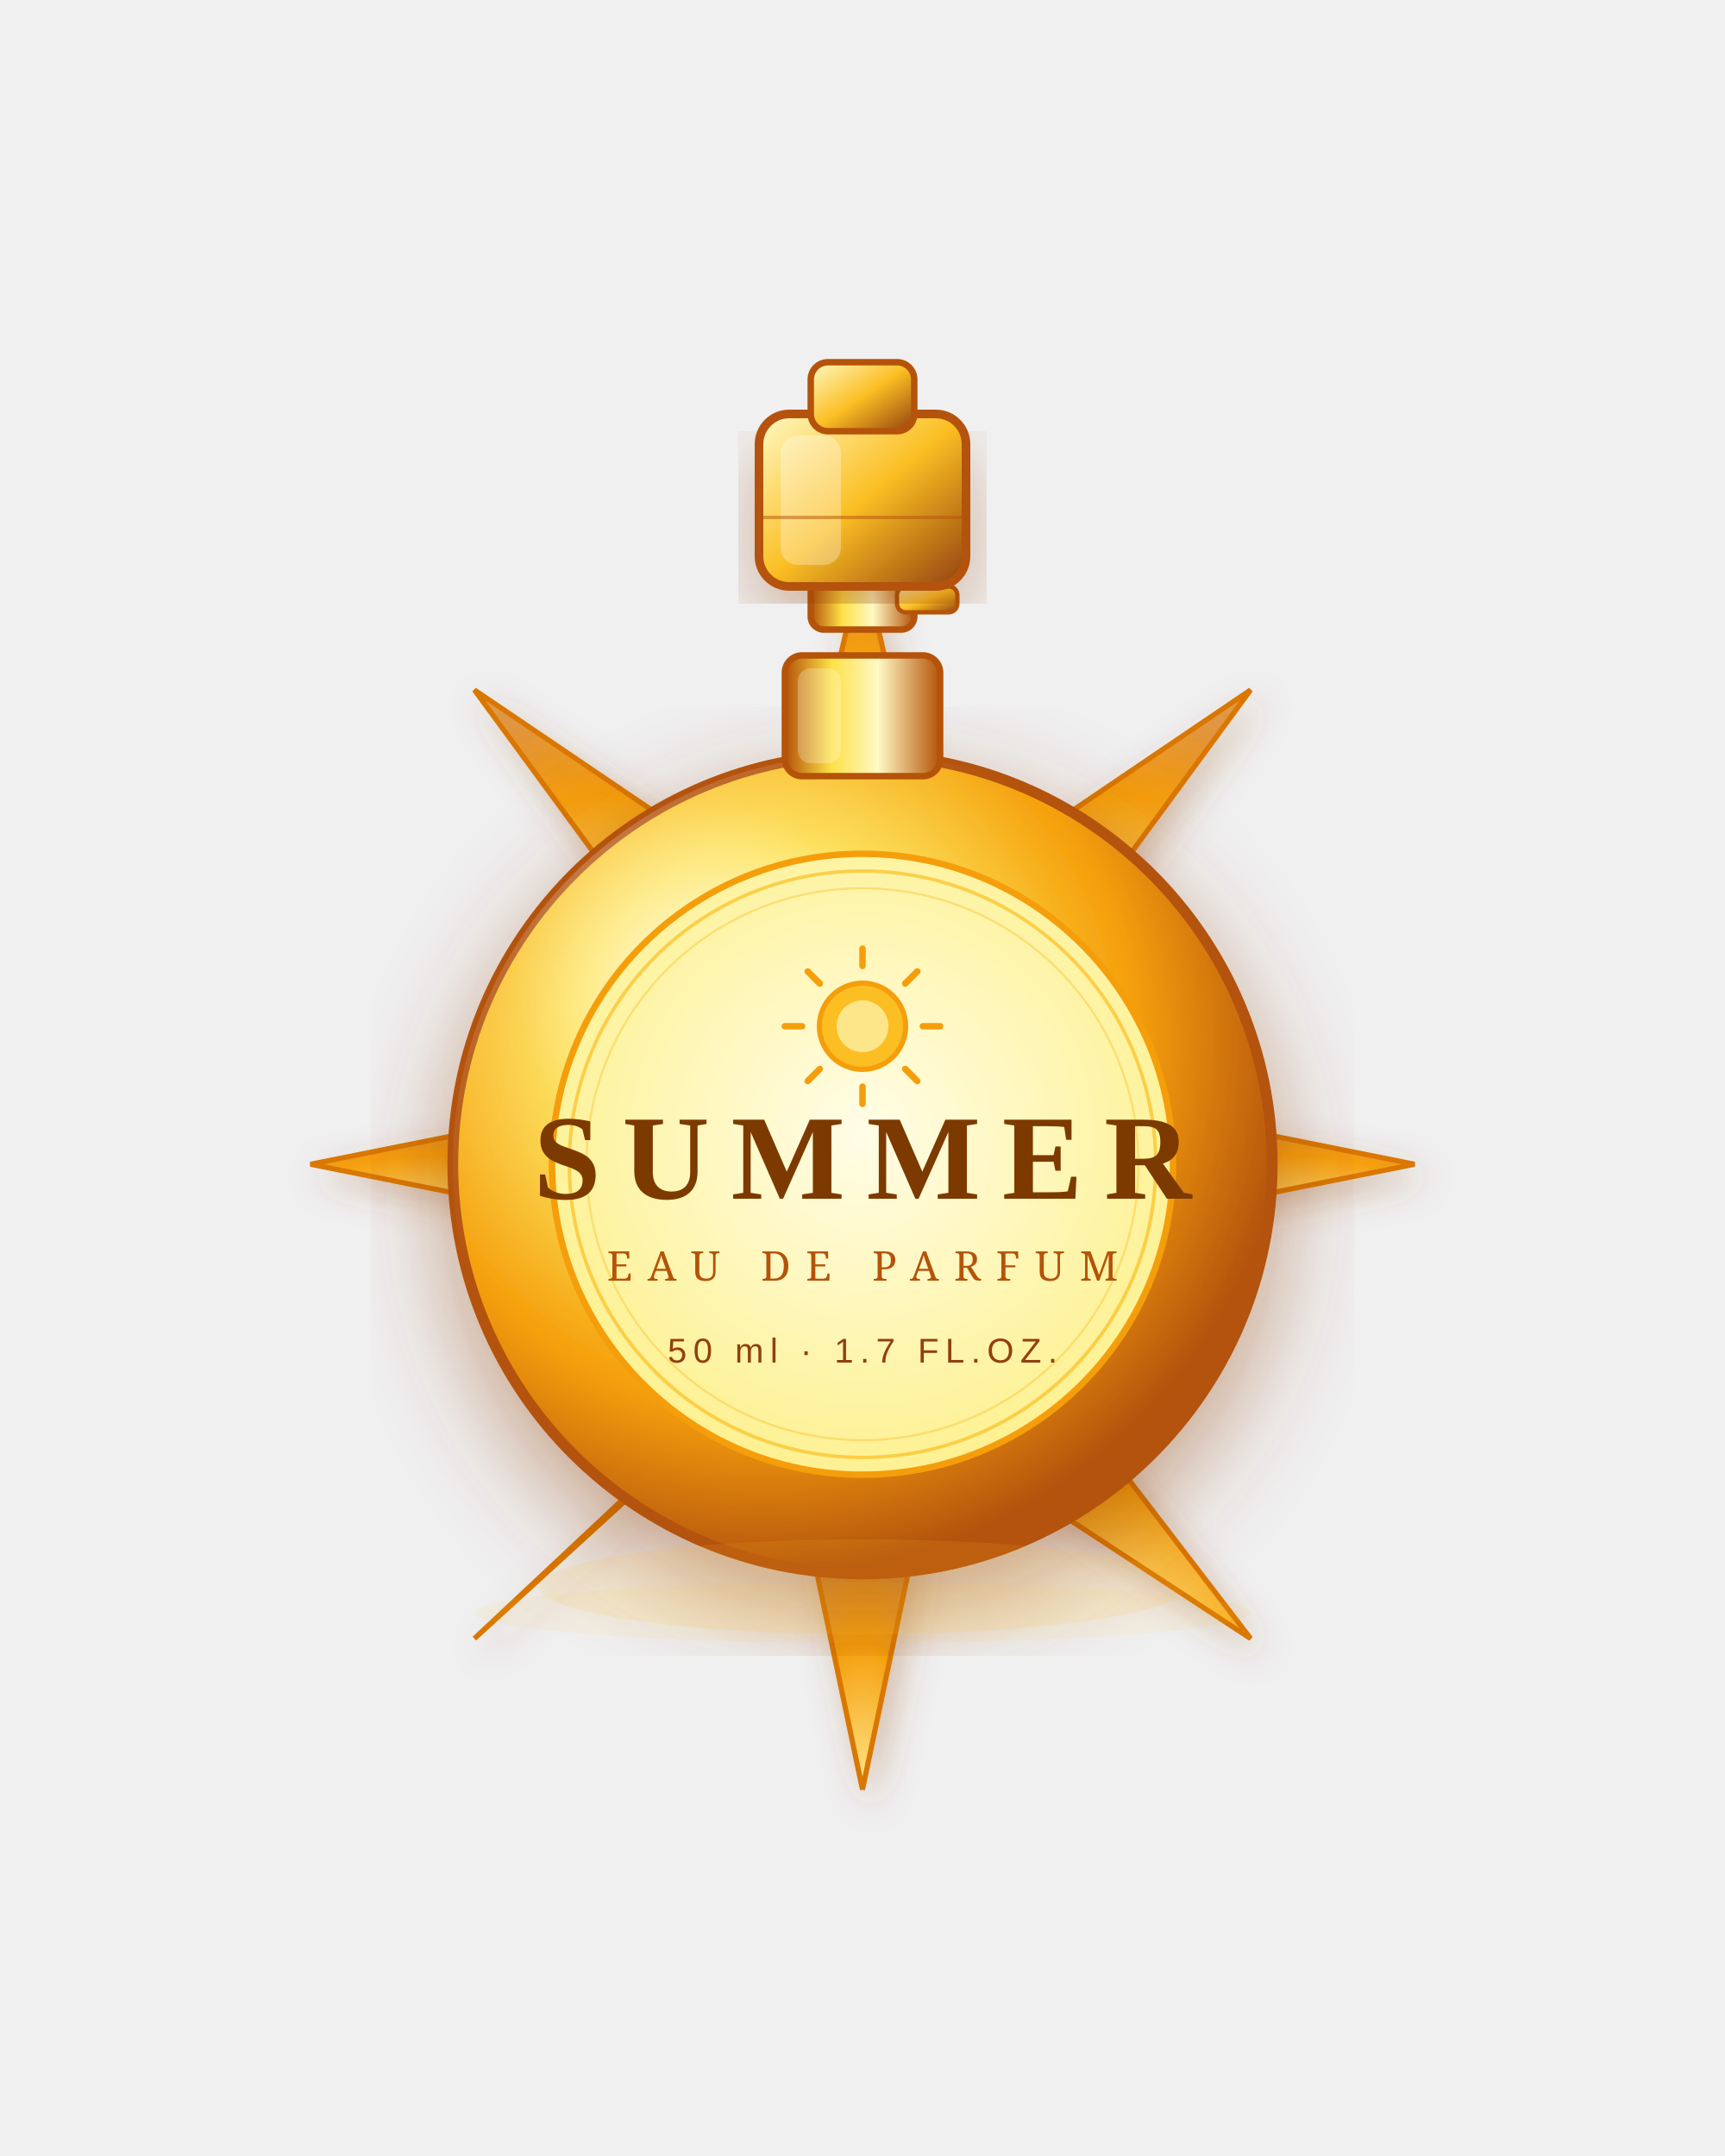
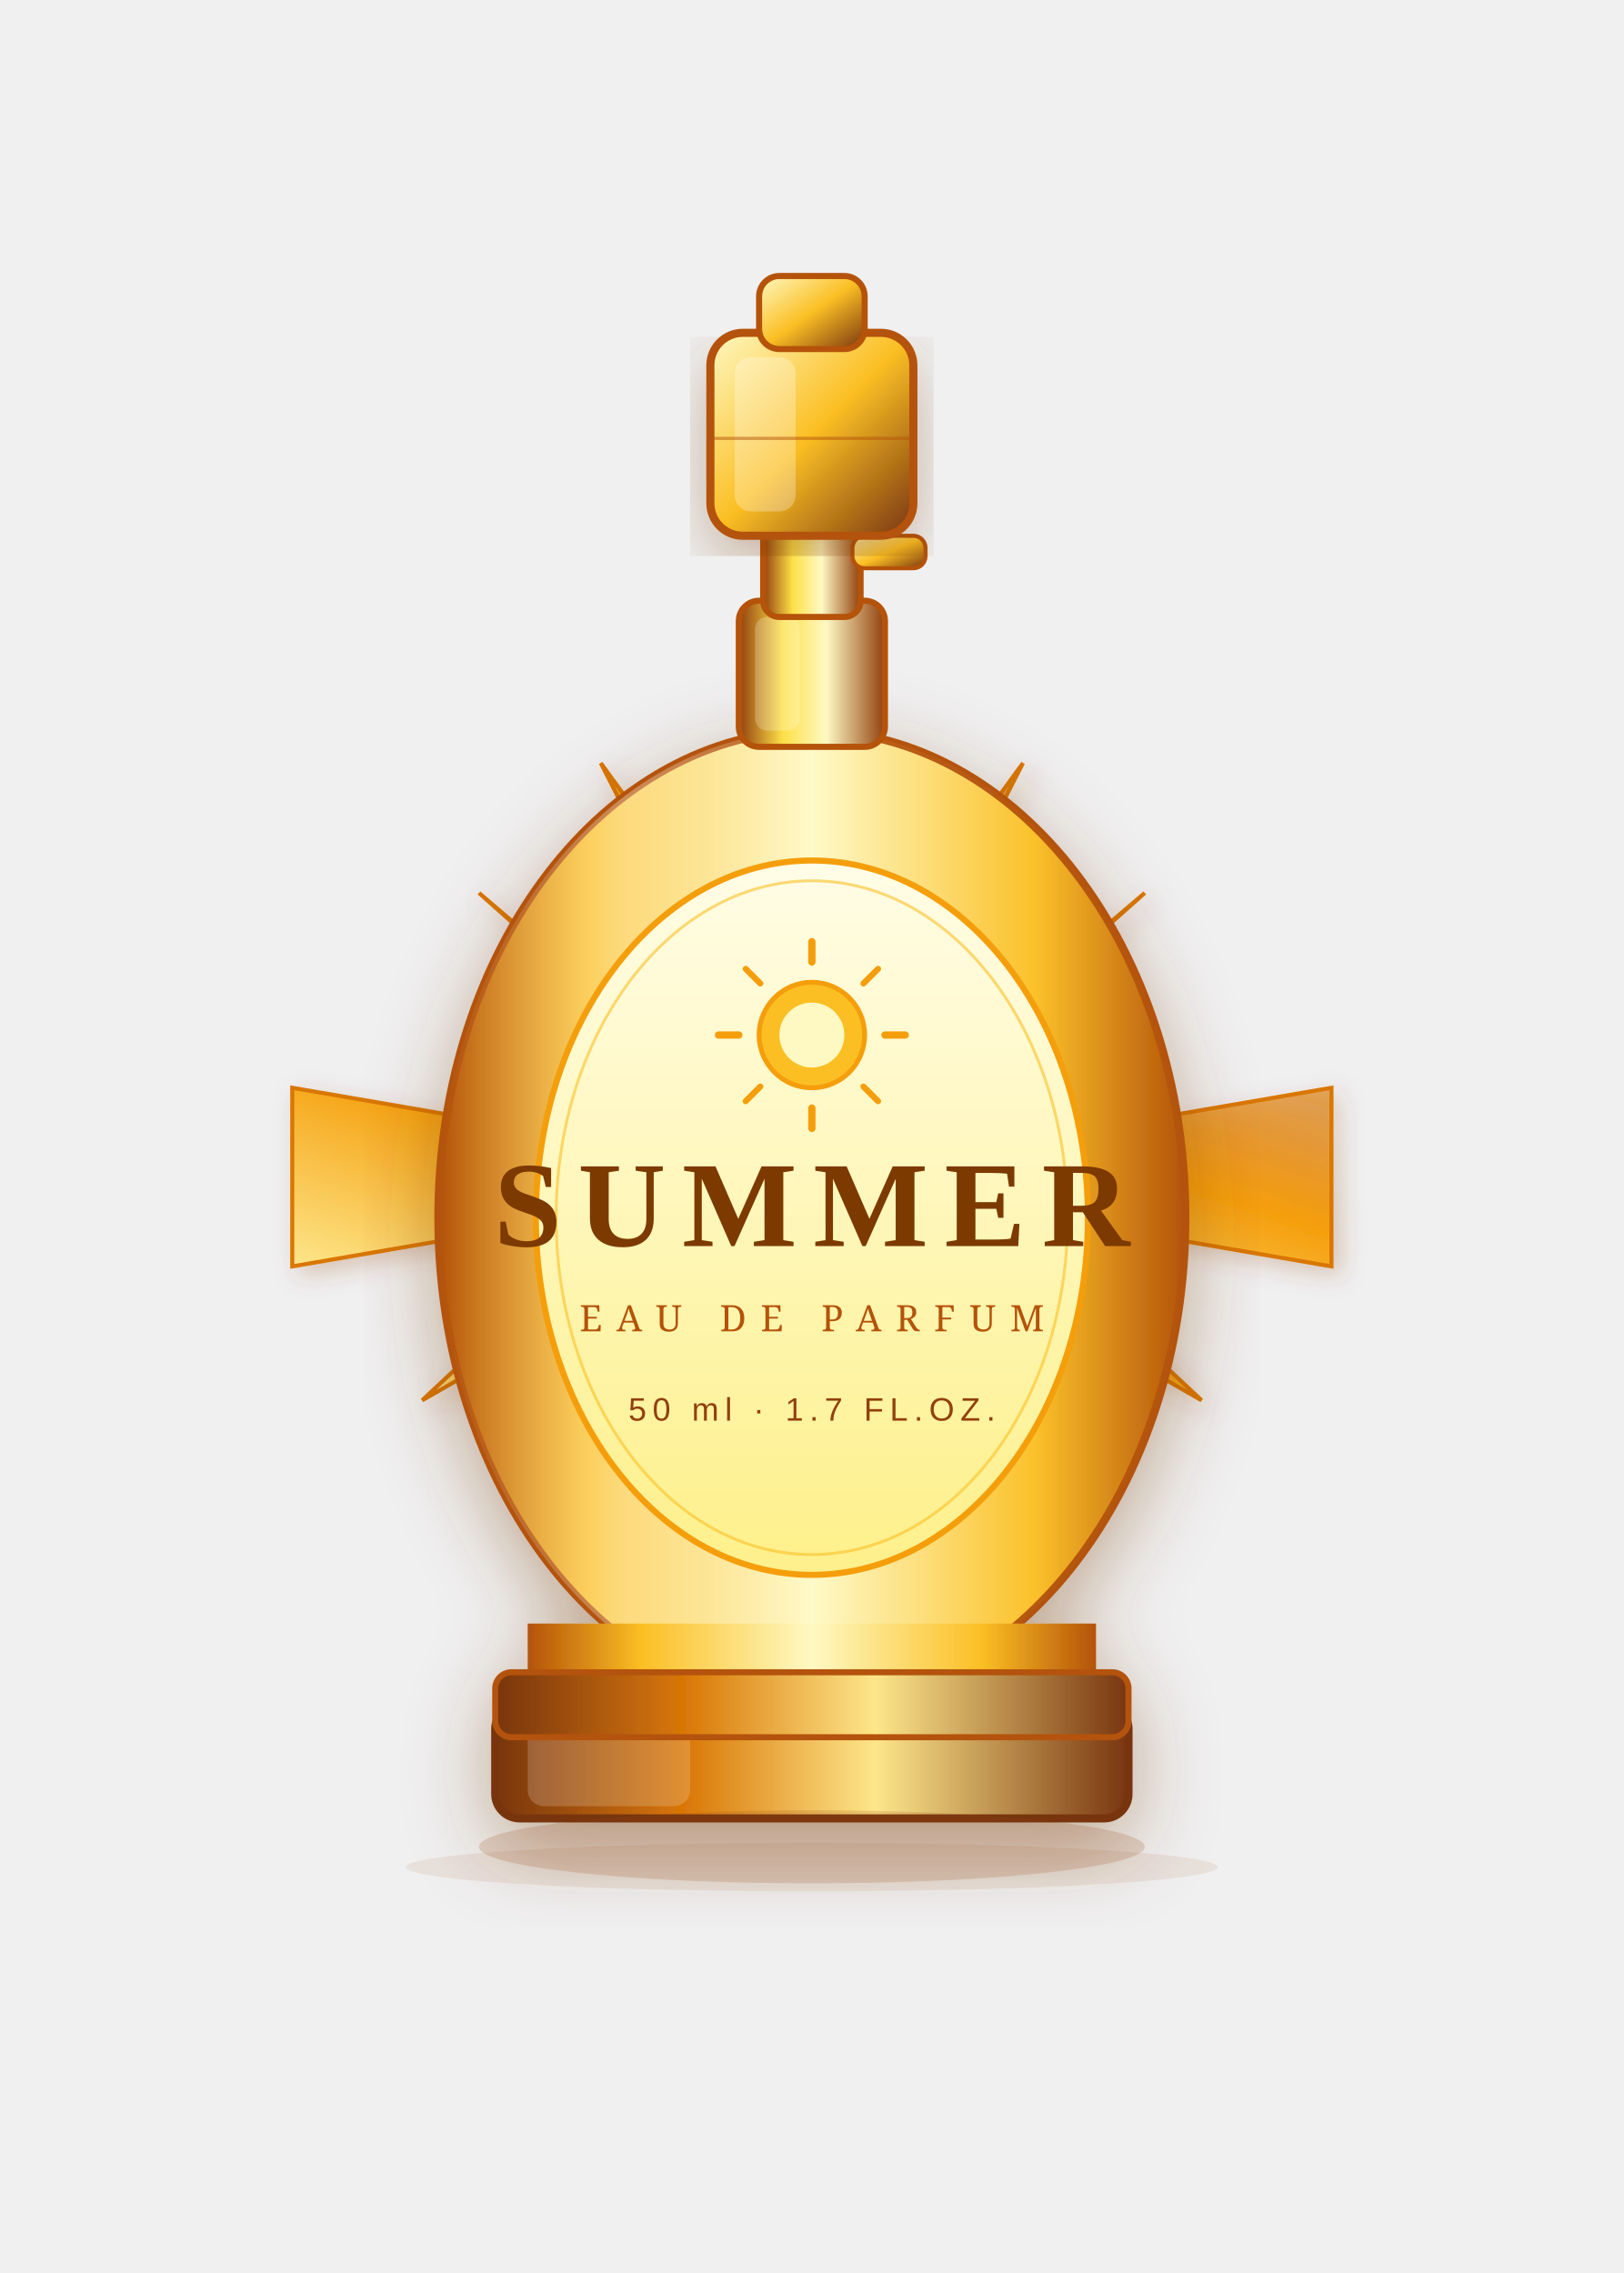
- <svg xmlns="http://www.w3.org/2000/svg" viewBox="0 0 400 500" width="400" height="500">
+ <svg xmlns="http://www.w3.org/2000/svg" viewBox="0 0 400 560" width="400" height="560">
  <defs>
-     <radialGradient id="bodyGrad" cx="38%" cy="35%" r="65%">
-       <stop offset="0%" style="stop-color:#fff9c4;stop-opacity:1" />
-       <stop offset="35%" style="stop-color:#fde047;stop-opacity:1" />
-       <stop offset="70%" style="stop-color:#f59e0b;stop-opacity:1" />
-       <stop offset="100%" style="stop-color:#b45309;stop-opacity:1" />
-     </radialGradient>
-     <radialGradient id="rayGrad" cx="50%" cy="100%" r="100%">
-       <stop offset="0%" style="stop-color:#fde68a;stop-opacity:1" />
-       <stop offset="60%" style="stop-color:#f59e0b;stop-opacity:1" />
-       <stop offset="100%" style="stop-color:#d97706;stop-opacity:0.7" />
-     </radialGradient>
-     <linearGradient id="neckGrad" x1="0%" y1="0%" x2="100%" y2="0%">
+     <linearGradient id="bodyGrad" x1="0%" y1="0%" x2="100%" y2="0%">
      <stop offset="0%" style="stop-color:#b45309" />
-       <stop offset="30%" style="stop-color:#fde047" />
-       <stop offset="60%" style="stop-color:#fff9c4" />
+       <stop offset="20%" style="stop-color:#fbbf24" />
+       <stop offset="50%" style="stop-color:#fef9c3" />
+       <stop offset="80%" style="stop-color:#fbbf24" />
      <stop offset="100%" style="stop-color:#b45309" />
    </linearGradient>
-     <linearGradient id="capGrad" x1="0%" y1="0%" x2="100%" y2="100%">
-       <stop offset="0%" style="stop-color:#fff9c4" />
-       <stop offset="50%" style="stop-color:#fbbf24" />
+     <linearGradient id="rayGrad" x1="0%" y1="100%" x2="100%" y2="0%">
+       <stop offset="0%" style="stop-color:#fde68a" />
+       <stop offset="60%" style="stop-color:#f59e0b" />
+       <stop offset="100%" style="stop-color:#d97706;stop-opacity:0.6" />
+     </linearGradient>
+     <linearGradient id="neckGrad" x1="0%" y1="0%" x2="100%" y2="0%">
+       <stop offset="0%" style="stop-color:#92400e" />
+       <stop offset="30%" style="stop-color:#fde047" />
+       <stop offset="60%" style="stop-color:#fef9c3" />
      <stop offset="100%" style="stop-color:#92400e" />
    </linearGradient>
-     <radialGradient id="shine" cx="30%" cy="28%" r="45%">
-       <stop offset="0%" style="stop-color:#ffffff;stop-opacity:0.7" />
-       <stop offset="50%" style="stop-color:#ffffff;stop-opacity:0.15" />
+     <linearGradient id="capGrad" x1="0%" y1="0%" x2="100%" y2="100%">
+       <stop offset="0%" style="stop-color:#fef9c3" />
+       <stop offset="50%" style="stop-color:#fbbf24" />
+       <stop offset="100%" style="stop-color:#78350f" />
+     </linearGradient>
+     <linearGradient id="shine" x1="0%" y1="0%" x2="100%" y2="0%">
+       <stop offset="0%" style="stop-color:#ffffff;stop-opacity:0" />
+       <stop offset="25%" style="stop-color:#ffffff;stop-opacity:0.55" />
+       <stop offset="55%" style="stop-color:#ffffff;stop-opacity:0.1" />
      <stop offset="100%" style="stop-color:#ffffff;stop-opacity:0" />
-     </radialGradient>
-     <radialGradient id="labelGrad" cx="50%" cy="45%" r="60%">
+     </linearGradient>
+     <linearGradient id="labelGrad" x1="0%" y1="0%" x2="0%" y2="100%">
      <stop offset="0%" style="stop-color:#fffde7" />
      <stop offset="100%" style="stop-color:#fef08a" />
-     </radialGradient>
+     </linearGradient>
+     <linearGradient id="baseGrad" x1="0%" y1="0%" x2="100%" y2="0%">
+       <stop offset="0%" style="stop-color:#78350f" />
+       <stop offset="30%" style="stop-color:#d97706" />
+       <stop offset="60%" style="stop-color:#fde68a" />
+       <stop offset="100%" style="stop-color:#78350f" />
+     </linearGradient>
    <filter id="shadow">
-       <feDropShadow dx="0" dy="8" stdDeviation="12" flood-color="#92400e" flood-opacity="0.45" />
+       <feDropShadow dx="0" dy="6" stdDeviation="10" flood-color="#78350f" flood-opacity="0.4" />
    </filter>
    <filter id="rayShadow">
-       <feDropShadow dx="2" dy="3" stdDeviation="4" flood-color="#92400e" flood-opacity="0.3" />
+       <feDropShadow dx="2" dy="2" stdDeviation="3" flood-color="#92400e" flood-opacity="0.25" />
    </filter>
  </defs>
  <g filter="url(#rayShadow)">
-     <polygon points="200,130  188,182  212,182" fill="url(#rayGrad)" stroke="#d97706" stroke-width="1.2" />
-     <polygon points="290,160  228,202  246,220" fill="url(#rayGrad)" stroke="#d97706" stroke-width="1.2" />
-     <polygon points="328,270  268,258  268,282" fill="url(#rayGrad)" stroke="#d97706" stroke-width="1.2" />
-     <polygon points="290,380  244,320  226,338" fill="url(#rayGrad)" stroke="#d97706" stroke-width="1.2" />
-     <polygon points="200,415  188,358  212,358" fill="url(#rayGrad)" stroke="#d97706" stroke-width="1.2" />
-     <polygon points="110,380  156,338  174,320" fill="url(#rayGrad)" stroke="#d97706" stroke-width="1.2" />
-     <polygon points="72,270  132,282  132,258" fill="url(#rayGrad)" stroke="#d97706" stroke-width="1.2" />
-     <polygon points="110,160  154,220  172,202" fill="url(#rayGrad)" stroke="#d97706" stroke-width="1.2" />
+     <polygon points="200,290  148,188  164,210" fill="url(#rayGrad)" stroke="#d97706" stroke-width="1" />
+     <polygon points="200,290  118,220  136,236" fill="url(#rayGrad)" stroke="#d97706" stroke-width="1" />
+     <polygon points="200,290  72,268   72,312" fill="url(#rayGrad)" stroke="#d97706" stroke-width="1" />
+     <polygon points="200,290  104,345  120,330" fill="url(#rayGrad)" stroke="#d97706" stroke-width="1" />
+     <polygon points="200,290  252,188  236,210" fill="url(#rayGrad)" stroke="#d97706" stroke-width="1" />
+     <polygon points="200,290  282,220  264,236" fill="url(#rayGrad)" stroke="#d97706" stroke-width="1" />
+     <polygon points="200,290  328,268  328,312" fill="url(#rayGrad)" stroke="#d97706" stroke-width="1" />
+     <polygon points="200,290  296,345  280,330" fill="url(#rayGrad)" stroke="#d97706" stroke-width="1" />
  </g>
-   <circle cx="200" cy="270" r="95" fill="url(#bodyGrad)" stroke="#b45309" stroke-width="2.5" filter="url(#shadow)" />
-   <circle cx="200" cy="270" r="95" fill="url(#shine)" />
-   <circle cx="200" cy="270" r="72" fill="url(#labelGrad)" stroke="#f59e0b" stroke-width="1.5" />
-   <circle cx="200" cy="270" r="68" fill="none" stroke="#fbbf24" stroke-width="0.8" opacity="0.7" />
-   <circle cx="200" cy="270" r="64" fill="none" stroke="#fbbf24" stroke-width="0.5" opacity="0.4" />
-   <g transform="translate(200,238)">
-     <circle cx="0" cy="0" r="10" fill="#fbbf24" stroke="#f59e0b" stroke-width="1.2" />
-     <circle cx="0" cy="0" r="6" fill="#fde68a" />
-     <line x1="0" y1="-14" x2="0" y2="-18" stroke="#f59e0b" stroke-width="1.5" stroke-linecap="round" />
-     <line x1="0" y1="14" x2="0" y2="18" stroke="#f59e0b" stroke-width="1.5" stroke-linecap="round" />
-     <line x1="-14" y1="0" x2="-18" y2="0" stroke="#f59e0b" stroke-width="1.5" stroke-linecap="round" />
-     <line x1="14" y1="0" x2="18" y2="0" stroke="#f59e0b" stroke-width="1.5" stroke-linecap="round" />
-     <line x1="-9.9" y1="-9.9" x2="-12.7" y2="-12.7" stroke="#f59e0b" stroke-width="1.5" stroke-linecap="round" />
-     <line x1="9.9" y1="-9.9" x2="12.7" y2="-12.7" stroke="#f59e0b" stroke-width="1.5" stroke-linecap="round" />
-     <line x1="-9.9" y1="9.9" x2="-12.7" y2="12.7" stroke="#f59e0b" stroke-width="1.5" stroke-linecap="round" />
-     <line x1="9.9" y1="9.9" x2="12.7" y2="12.7" stroke="#f59e0b" stroke-width="1.5" stroke-linecap="round" />
+   <g filter="url(#shadow)">
+     <rect x="122" y="420" width="156" height="28" rx="6" fill="url(#baseGrad)" stroke="#78350f" stroke-width="2" />
+     <rect x="130" y="423" width="40" height="22" rx="4" fill="#ffffff" opacity="0.18" />
+     <ellipse cx="200" cy="300" rx="92" ry="120" fill="url(#bodyGrad)" stroke="#b45309" stroke-width="2" />
+     <ellipse cx="200" cy="300" rx="92" ry="120" fill="url(#shine)" opacity="0.6" />
+     <rect x="130" y="400" width="140" height="28" rx="0" fill="url(#bodyGrad)" stroke="none" />
+     <rect x="122" y="412" width="156" height="16" rx="4" fill="url(#baseGrad)" stroke="#b45309" stroke-width="1.5" />
  </g>
-   <text x="200" y="278" font-family="Georgia, 'Times New Roman', serif" font-size="28" font-weight="bold" letter-spacing="5" text-anchor="middle" fill="#7c3a00">SUMMER</text>
-   <text x="200" y="297" font-family="Georgia, serif" font-size="9.5" letter-spacing="3.5" text-anchor="middle" fill="#b45309">EAU DE PARFUM</text>
-   <text x="200" y="316" font-family="Arial, sans-serif" font-size="8" letter-spacing="1.5" text-anchor="middle" fill="#92400e">50 ml · 1.7 FL.OZ.</text>
-   <rect x="182" y="152" width="36" height="28" rx="4" fill="url(#neckGrad)" stroke="#b45309" stroke-width="1.5" />
-   <rect x="185" y="155" width="10" height="22" rx="3" fill="#ffffff" opacity="0.25" />
-   <rect x="188" y="130" width="24" height="16" rx="3" fill="url(#neckGrad)" stroke="#b45309" stroke-width="1.5" />
-   <rect x="208" y="136" width="14" height="6" rx="2" fill="url(#capGrad)" stroke="#b45309" stroke-width="1" />
-   <rect x="176" y="96" width="48" height="40" rx="7" fill="url(#capGrad)" stroke="#b45309" stroke-width="2" filter="url(#shadow)" />
-   <rect x="181" y="101" width="14" height="30" rx="4" fill="#ffffff" opacity="0.3" />
-   <line x1="176" y1="120" x2="224" y2="120" stroke="#b45309" stroke-width="0.8" opacity="0.5" />
-   <rect x="188" y="84" width="24" height="16" rx="4" fill="url(#capGrad)" stroke="#b45309" stroke-width="1.5" />
-   <ellipse cx="200" cy="368" rx="75" ry="11" fill="#fbbf24" opacity="0.12" />
-   <ellipse cx="200" cy="374" rx="90" ry="7" fill="#fbbf24" opacity="0.07" />
+   <ellipse cx="200" cy="300" rx="68" ry="88" fill="url(#labelGrad)" stroke="#f59e0b" stroke-width="1.5" />
+   <ellipse cx="200" cy="300" rx="63" ry="83" fill="none" stroke="#fbbf24" stroke-width="0.7" opacity="0.6" />
+   <g transform="translate(200,255)">
+     <circle cx="0" cy="0" r="13" fill="#fbbf24" stroke="#f59e0b" stroke-width="1.2" />
+     <circle cx="0" cy="0" r="8" fill="#fef9c3" />
+     <line x1="0" y1="-18" x2="0" y2="-23" stroke="#f59e0b" stroke-width="1.8" stroke-linecap="round" />
+     <line x1="0" y1="18" x2="0" y2="23" stroke="#f59e0b" stroke-width="1.8" stroke-linecap="round" />
+     <line x1="-18" y1="0" x2="-23" y2="0" stroke="#f59e0b" stroke-width="1.8" stroke-linecap="round" />
+     <line x1="18" y1="0" x2="23" y2="0" stroke="#f59e0b" stroke-width="1.8" stroke-linecap="round" />
+     <line x1="-12.7" y1="-12.7" x2="-16.3" y2="-16.3" stroke="#f59e0b" stroke-width="1.5" stroke-linecap="round" />
+     <line x1="12.7" y1="-12.7" x2="16.3" y2="-16.3" stroke="#f59e0b" stroke-width="1.5" stroke-linecap="round" />
+     <line x1="-12.7" y1="12.7" x2="-16.3" y2="16.3" stroke="#f59e0b" stroke-width="1.5" stroke-linecap="round" />
+     <line x1="12.7" y1="12.7" x2="16.3" y2="16.3" stroke="#f59e0b" stroke-width="1.5" stroke-linecap="round" />
+   </g>
+   <text x="200" y="307" font-family="Georgia, 'Times New Roman', serif" font-size="30" font-weight="bold" letter-spacing="4" text-anchor="middle" fill="#7c3a00">SUMMER</text>
+   <text x="200" y="328" font-family="Georgia, serif" font-size="9" letter-spacing="3.5" text-anchor="middle" fill="#b45309">EAU DE PARFUM</text>
+   <text x="200" y="350" font-family="Arial, sans-serif" font-size="8" letter-spacing="1.5" text-anchor="middle" fill="#92400e">50 ml · 1.7 FL.OZ.</text>
+   <rect x="182" y="148" width="36" height="36" rx="5" fill="url(#neckGrad)" stroke="#b45309" stroke-width="1.5" />
+   <rect x="186" y="152" width="11" height="28" rx="3" fill="#ffffff" opacity="0.22" />
+   <rect x="188" y="126" width="24" height="26" rx="4" fill="url(#neckGrad)" stroke="#b45309" stroke-width="1.5" />
+   <rect x="210" y="132" width="18" height="8" rx="3" fill="url(#capGrad)" stroke="#b45309" stroke-width="1" />
+   <rect x="175" y="82" width="50" height="50" rx="8" fill="url(#capGrad)" stroke="#b45309" stroke-width="2" filter="url(#shadow)" />
+   <rect x="181" y="88" width="15" height="38" rx="4" fill="#ffffff" opacity="0.28" />
+   <line x1="175" y1="108" x2="225" y2="108" stroke="#b45309" stroke-width="0.8" opacity="0.5" />
+   <rect x="187" y="68" width="26" height="18" rx="5" fill="url(#capGrad)" stroke="#b45309" stroke-width="1.5" />
+   <ellipse cx="200" cy="455" rx="82" ry="9" fill="#92400e" opacity="0.18" />
+   <ellipse cx="200" cy="460" rx="100" ry="6" fill="#92400e" opacity="0.09" />
</svg>
